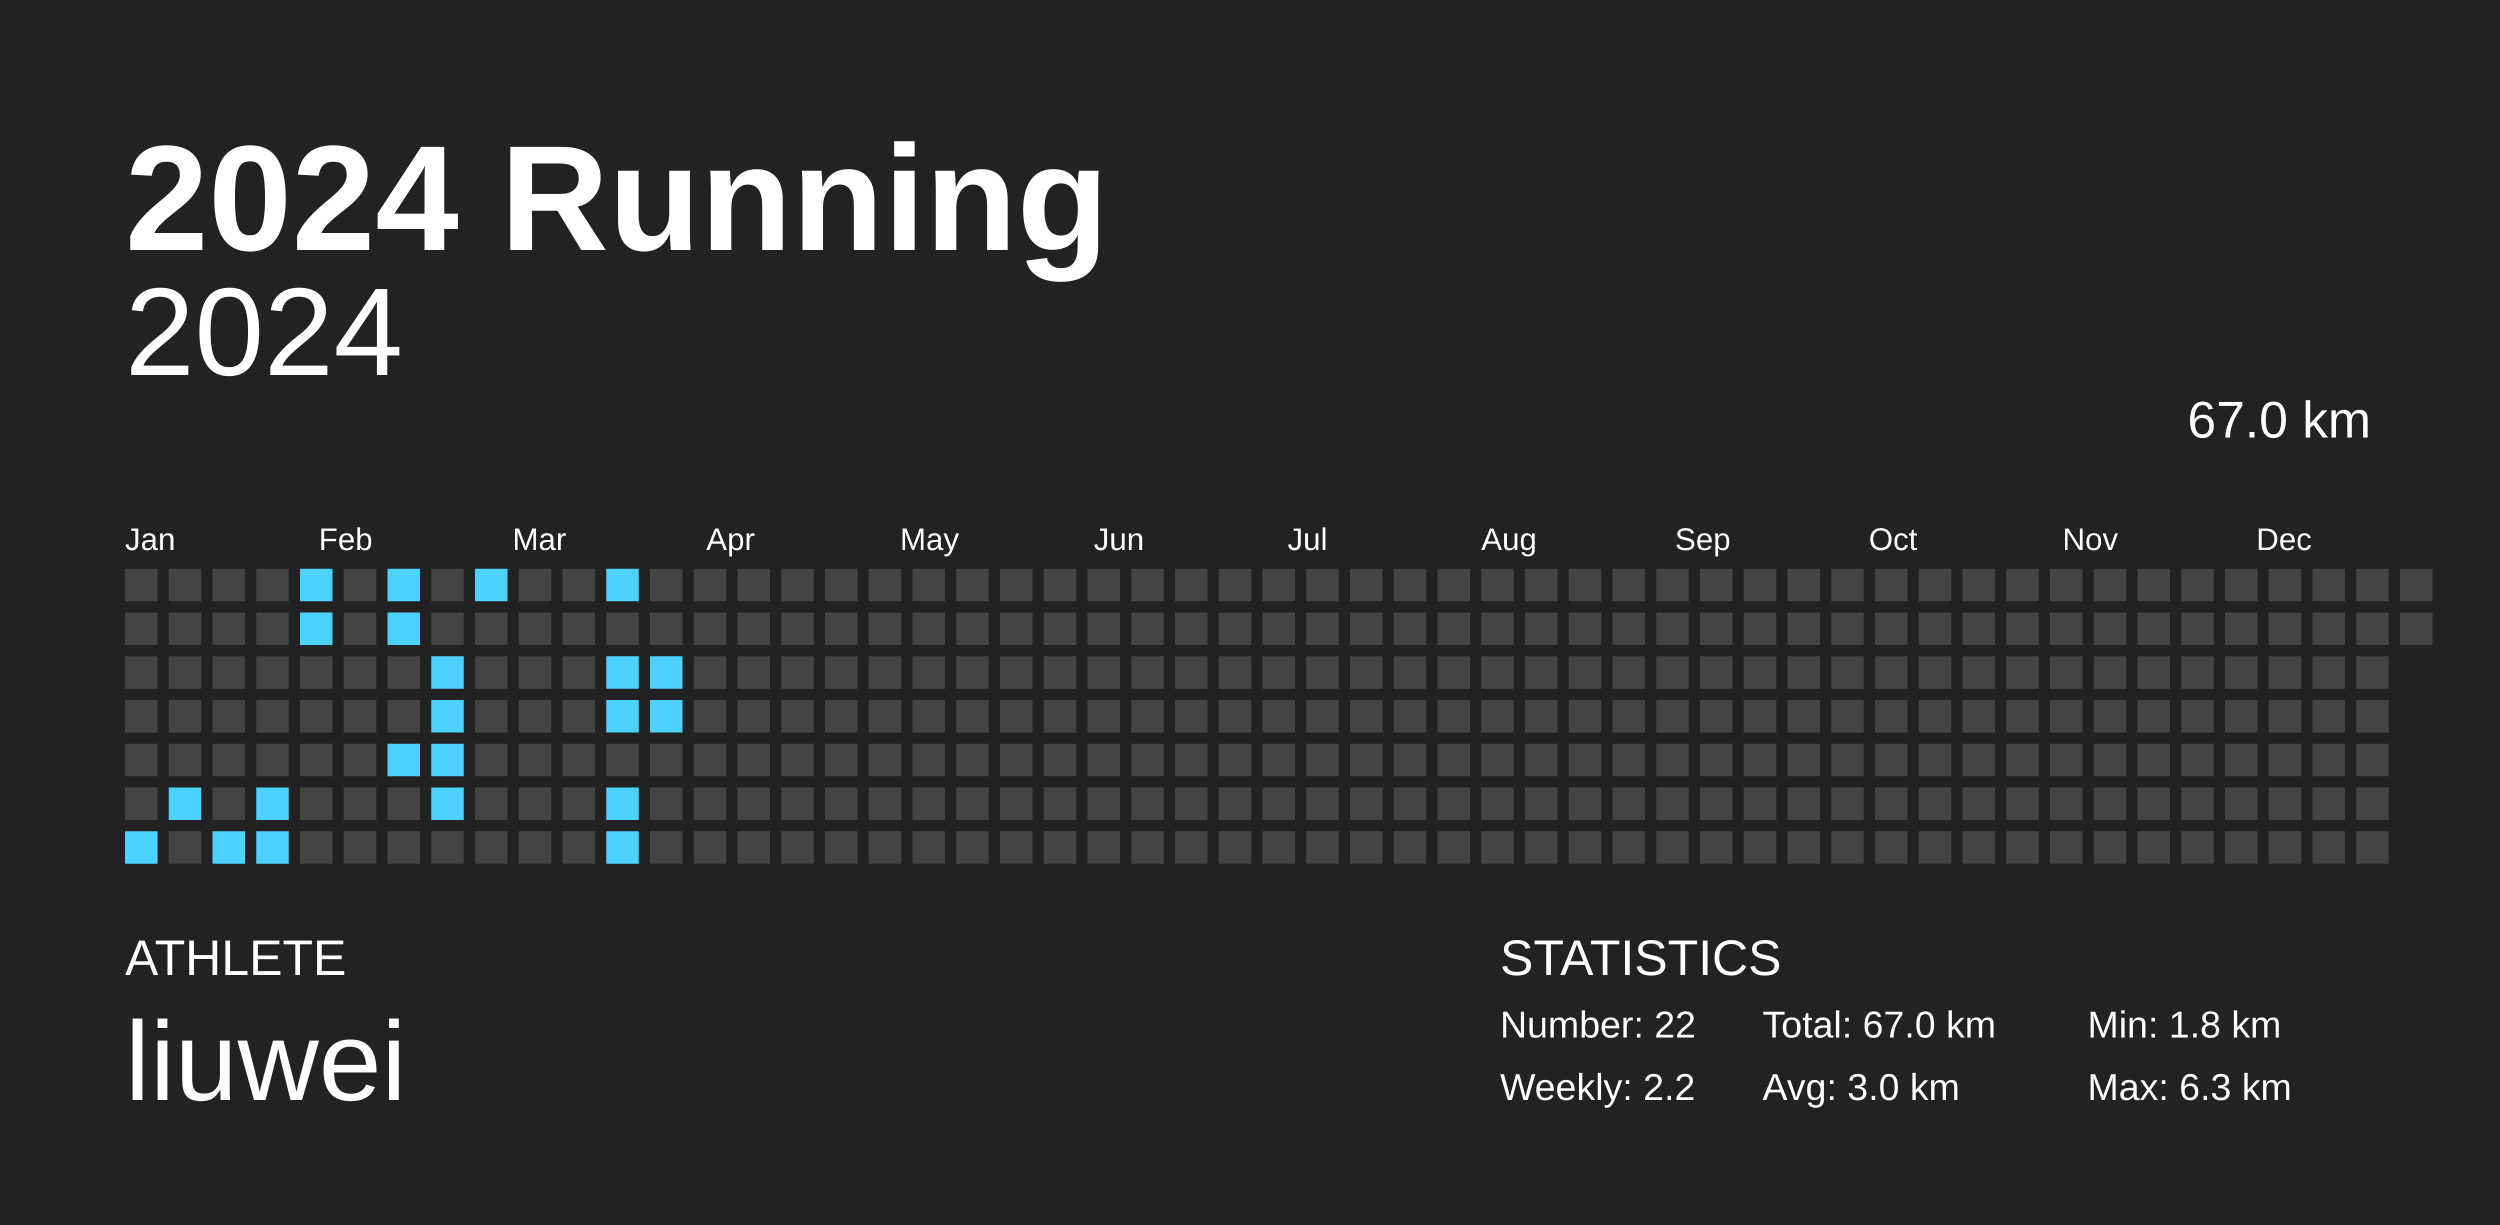
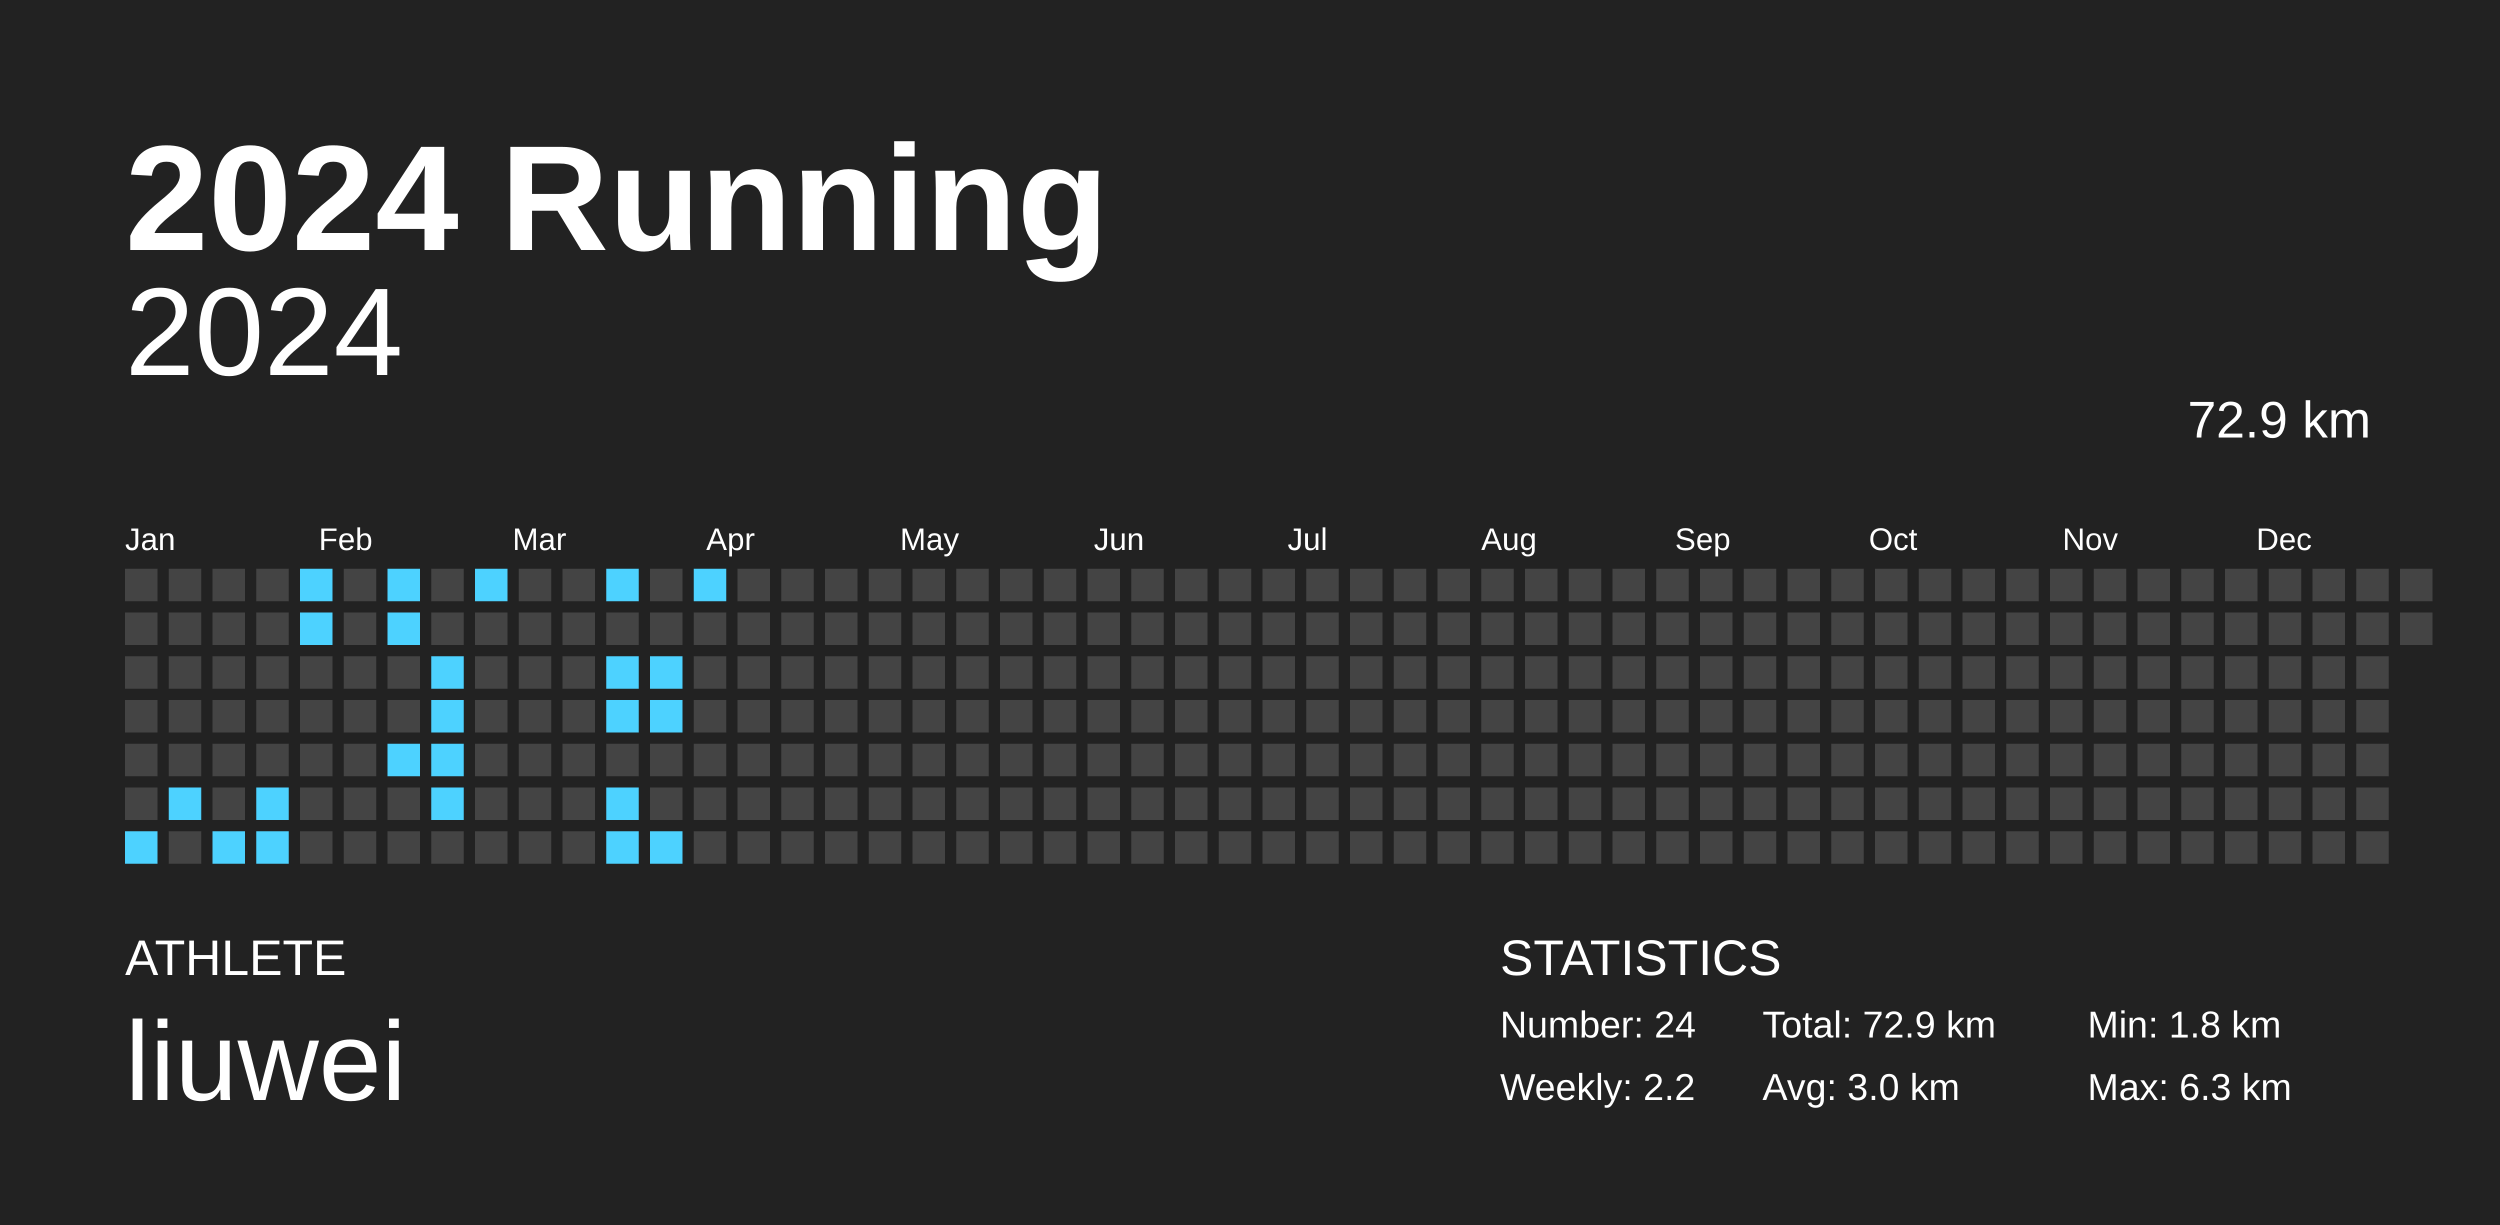
<svg xmlns="http://www.w3.org/2000/svg" baseProfile="full" height="98mm" version="1.1" viewBox="0,0,200,98" width="200mm">
  <defs />
  <rect fill="#222222" height="98" width="200" x="0" y="0" />
  <text fill="#FFFFFF" style="font-size:12px; font-family:Arial; font-weight:bold;" x="10" y="20">2024 Running</text>
  <text fill="#FFFFFF" style="font-size:4px; font-family:Arial" x="10" y="78">ATHLETE</text>
  <text fill="#FFFFFF" style="font-size:9px; font-family:Arial" x="10" y="88">liuwei</text>
  <text fill="#FFFFFF" style="font-size:4px; font-family:Arial" x="120" y="78">STATISTICS</text>
-   <text fill="#FFFFFF" style="font-size:3px; font-family:Arial" x="120" y="83">Number: 22</text>
+   <text fill="#FFFFFF" style="font-size:3px; font-family:Arial" x="120" y="83">Number: 24</text>
  <text fill="#FFFFFF" style="font-size:3px; font-family:Arial" x="120" y="88">Weekly: 2.2</text>
-   <text fill="#FFFFFF" style="font-size:3px; font-family:Arial" x="141" y="83">Total: 67.0 km</text>
+   <text fill="#FFFFFF" style="font-size:3px; font-family:Arial" x="141" y="83">Total: 72.9 km</text>
  <text fill="#FFFFFF" style="font-size:3px; font-family:Arial" x="141" y="88">Avg: 3.0 km</text>
  <text fill="#FFFFFF" style="font-size:3px; font-family:Arial" x="167" y="83">Min: 1.8 km</text>
  <text fill="#FFFFFF" style="font-size:3px; font-family:Arial" x="167" y="88">Max: 6.3 km</text>
  <text alignment-baseline="hanging" fill="#FFFFFF" style="font-size:10.0px; font-family:Arial;" x="10" y="30">2024</text>
-   <text alignment-baseline="hanging" fill="#FFFFFF" style="font-size:4.125px; font-family:Arial;" x="175" y="35">67.0 km</text>
+   <text alignment-baseline="hanging" fill="#FFFFFF" style="font-size:4.125px; font-family:Arial;" x="175" y="35">72.9 km</text>
  <text fill="#FFFFFF" style="font-size:2.5px; font-family:Arial" x="10.0" y="44">Jan</text>
  <text fill="#FFFFFF" style="font-size:2.5px; font-family:Arial" x="25.5" y="44">Feb</text>
  <text fill="#FFFFFF" style="font-size:2.5px; font-family:Arial" x="41.0" y="44">Mar</text>
  <text fill="#FFFFFF" style="font-size:2.5px; font-family:Arial" x="56.5" y="44">Apr</text>
  <text fill="#FFFFFF" style="font-size:2.5px; font-family:Arial" x="72.0" y="44">May</text>
  <text fill="#FFFFFF" style="font-size:2.5px; font-family:Arial" x="87.5" y="44">Jun</text>
  <text fill="#FFFFFF" style="font-size:2.5px; font-family:Arial" x="103.0" y="44">Jul</text>
  <text fill="#FFFFFF" style="font-size:2.5px; font-family:Arial" x="118.5" y="44">Aug</text>
  <text fill="#FFFFFF" style="font-size:2.5px; font-family:Arial" x="134.0" y="44">Sep</text>
  <text fill="#FFFFFF" style="font-size:2.5px; font-family:Arial" x="149.5" y="44">Oct</text>
  <text fill="#FFFFFF" style="font-size:2.5px; font-family:Arial" x="165.0" y="44">Nov</text>
  <text fill="#FFFFFF" style="font-size:2.5px; font-family:Arial" x="180.5" y="44">Dec</text>
  <rect fill="#444444" height="2.6" width="2.6" x="10.0" y="45.5" />
  <rect fill="#444444" height="2.6" width="2.6" x="10.0" y="49.0" />
  <rect fill="#444444" height="2.6" width="2.6" x="10.0" y="52.5" />
  <rect fill="#444444" height="2.6" width="2.6" x="10.0" y="56.0" />
  <rect fill="#444444" height="2.6" width="2.6" x="10.0" y="59.5" />
  <rect fill="#444444" height="2.6" width="2.6" x="10.0" y="63.0" />
  <rect fill="#4dd2ff" height="2.6" width="2.6" x="10.0" y="66.5" />
  <rect fill="#444444" height="2.6" width="2.6" x="13.5" y="45.5" />
  <rect fill="#444444" height="2.6" width="2.6" x="13.5" y="49.0" />
  <rect fill="#444444" height="2.6" width="2.6" x="13.5" y="52.5" />
  <rect fill="#444444" height="2.6" width="2.6" x="13.5" y="56.0" />
  <rect fill="#444444" height="2.6" width="2.6" x="13.5" y="59.5" />
  <rect fill="#4dd2ff" height="2.6" width="2.6" x="13.5" y="63.0" />
  <rect fill="#444444" height="2.6" width="2.6" x="13.5" y="66.5" />
  <rect fill="#444444" height="2.6" width="2.6" x="17.0" y="45.5" />
  <rect fill="#444444" height="2.6" width="2.6" x="17.0" y="49.0" />
  <rect fill="#444444" height="2.6" width="2.6" x="17.0" y="52.5" />
  <rect fill="#444444" height="2.6" width="2.6" x="17.0" y="56.0" />
  <rect fill="#444444" height="2.6" width="2.6" x="17.0" y="59.5" />
  <rect fill="#444444" height="2.6" width="2.6" x="17.0" y="63.0" />
  <rect fill="#4dd2ff" height="2.6" width="2.6" x="17.0" y="66.5" />
  <rect fill="#444444" height="2.6" width="2.6" x="20.5" y="45.5" />
  <rect fill="#444444" height="2.6" width="2.6" x="20.5" y="49.0" />
  <rect fill="#444444" height="2.6" width="2.6" x="20.5" y="52.5" />
  <rect fill="#444444" height="2.6" width="2.6" x="20.5" y="56.0" />
  <rect fill="#444444" height="2.6" width="2.6" x="20.5" y="59.5" />
  <rect fill="#4dd2ff" height="2.6" width="2.6" x="20.5" y="63.0" />
  <rect fill="#4dd2ff" height="2.6" width="2.6" x="20.5" y="66.5" />
  <rect fill="#4dd2ff" height="2.6" width="2.6" x="24.0" y="45.5" />
  <rect fill="#4dd2ff" height="2.6" width="2.6" x="24.0" y="49.0" />
  <rect fill="#444444" height="2.6" width="2.6" x="24.0" y="52.5" />
  <rect fill="#444444" height="2.6" width="2.6" x="24.0" y="56.0" />
  <rect fill="#444444" height="2.6" width="2.6" x="24.0" y="59.5" />
  <rect fill="#444444" height="2.6" width="2.6" x="24.0" y="63.0" />
  <rect fill="#444444" height="2.6" width="2.6" x="24.0" y="66.5" />
  <rect fill="#444444" height="2.6" width="2.6" x="27.5" y="45.5" />
  <rect fill="#444444" height="2.6" width="2.6" x="27.5" y="49.0" />
  <rect fill="#444444" height="2.6" width="2.6" x="27.5" y="52.5" />
  <rect fill="#444444" height="2.6" width="2.6" x="27.5" y="56.0" />
  <rect fill="#444444" height="2.6" width="2.6" x="27.5" y="59.5" />
  <rect fill="#444444" height="2.6" width="2.6" x="27.5" y="63.0" />
  <rect fill="#444444" height="2.6" width="2.6" x="27.5" y="66.5" />
  <rect fill="#4dd2ff" height="2.6" width="2.6" x="31.0" y="45.5" />
  <rect fill="#4dd2ff" height="2.6" width="2.6" x="31.0" y="49.0" />
  <rect fill="#444444" height="2.6" width="2.6" x="31.0" y="52.5" />
  <rect fill="#444444" height="2.6" width="2.6" x="31.0" y="56.0" />
  <rect fill="#4dd2ff" height="2.6" width="2.6" x="31.0" y="59.5" />
  <rect fill="#444444" height="2.6" width="2.6" x="31.0" y="63.0" />
  <rect fill="#444444" height="2.6" width="2.6" x="31.0" y="66.5" />
  <rect fill="#444444" height="2.6" width="2.6" x="34.5" y="45.5" />
  <rect fill="#444444" height="2.6" width="2.6" x="34.5" y="49.0" />
  <rect fill="#4dd2ff" height="2.6" width="2.6" x="34.5" y="52.5" />
  <rect fill="#4dd2ff" height="2.6" width="2.6" x="34.5" y="56.0" />
  <rect fill="#4dd2ff" height="2.6" width="2.6" x="34.5" y="59.5" />
  <rect fill="#4dd2ff" height="2.6" width="2.6" x="34.5" y="63.0" />
  <rect fill="#444444" height="2.6" width="2.6" x="34.5" y="66.5" />
  <rect fill="#4dd2ff" height="2.6" width="2.6" x="38.0" y="45.5" />
  <rect fill="#444444" height="2.6" width="2.6" x="38.0" y="49.0" />
  <rect fill="#444444" height="2.6" width="2.6" x="38.0" y="52.5" />
  <rect fill="#444444" height="2.6" width="2.6" x="38.0" y="56.0" />
  <rect fill="#444444" height="2.6" width="2.6" x="38.0" y="59.5" />
  <rect fill="#444444" height="2.6" width="2.6" x="38.0" y="63.0" />
  <rect fill="#444444" height="2.6" width="2.6" x="38.0" y="66.5" />
  <rect fill="#444444" height="2.6" width="2.6" x="41.5" y="45.5" />
  <rect fill="#444444" height="2.6" width="2.6" x="41.5" y="49.0" />
  <rect fill="#444444" height="2.6" width="2.6" x="41.5" y="52.5" />
  <rect fill="#444444" height="2.6" width="2.6" x="41.5" y="56.0" />
  <rect fill="#444444" height="2.6" width="2.6" x="41.5" y="59.5" />
  <rect fill="#444444" height="2.6" width="2.6" x="41.5" y="63.0" />
  <rect fill="#444444" height="2.6" width="2.6" x="41.5" y="66.5" />
  <rect fill="#444444" height="2.6" width="2.6" x="45.0" y="45.5" />
  <rect fill="#444444" height="2.6" width="2.6" x="45.0" y="49.0" />
  <rect fill="#444444" height="2.6" width="2.6" x="45.0" y="52.5" />
  <rect fill="#444444" height="2.6" width="2.6" x="45.0" y="56.0" />
  <rect fill="#444444" height="2.6" width="2.6" x="45.0" y="59.5" />
  <rect fill="#444444" height="2.6" width="2.6" x="45.0" y="63.0" />
  <rect fill="#444444" height="2.6" width="2.6" x="45.0" y="66.5" />
  <rect fill="#4dd2ff" height="2.6" width="2.6" x="48.5" y="45.5" />
  <rect fill="#444444" height="2.6" width="2.6" x="48.5" y="49.0" />
  <rect fill="#4dd2ff" height="2.6" width="2.6" x="48.5" y="52.5" />
  <rect fill="#4dd2ff" height="2.6" width="2.6" x="48.5" y="56.0" />
  <rect fill="#444444" height="2.6" width="2.6" x="48.5" y="59.5" />
  <rect fill="#4dd2ff" height="2.6" width="2.6" x="48.5" y="63.0" />
  <rect fill="#4dd2ff" height="2.6" width="2.6" x="48.5" y="66.5" />
  <rect fill="#444444" height="2.6" width="2.6" x="52.0" y="45.5" />
  <rect fill="#444444" height="2.6" width="2.6" x="52.0" y="49.0" />
  <rect fill="#4dd2ff" height="2.6" width="2.6" x="52.0" y="52.5" />
  <rect fill="#4dd2ff" height="2.6" width="2.6" x="52.0" y="56.0" />
  <rect fill="#444444" height="2.6" width="2.6" x="52.0" y="59.5" />
  <rect fill="#444444" height="2.6" width="2.6" x="52.0" y="63.0" />
-   <rect fill="#444444" height="2.6" width="2.6" x="52.0" y="66.5" />
-   <rect fill="#444444" height="2.6" width="2.6" x="55.5" y="45.5" />
+   <rect fill="#4dd2ff" height="2.6" width="2.6" x="52.0" y="66.5" />
+   <rect fill="#4dd2ff" height="2.6" width="2.6" x="55.5" y="45.5" />
  <rect fill="#444444" height="2.6" width="2.6" x="55.5" y="49.0" />
  <rect fill="#444444" height="2.6" width="2.6" x="55.5" y="52.5" />
  <rect fill="#444444" height="2.6" width="2.6" x="55.5" y="56.0" />
  <rect fill="#444444" height="2.6" width="2.6" x="55.5" y="59.5" />
  <rect fill="#444444" height="2.6" width="2.6" x="55.5" y="63.0" />
  <rect fill="#444444" height="2.6" width="2.6" x="55.5" y="66.5" />
  <rect fill="#444444" height="2.6" width="2.6" x="59.0" y="45.5" />
  <rect fill="#444444" height="2.6" width="2.6" x="59.0" y="49.0" />
  <rect fill="#444444" height="2.6" width="2.6" x="59.0" y="52.5" />
  <rect fill="#444444" height="2.6" width="2.6" x="59.0" y="56.0" />
  <rect fill="#444444" height="2.6" width="2.6" x="59.0" y="59.5" />
  <rect fill="#444444" height="2.6" width="2.6" x="59.0" y="63.0" />
  <rect fill="#444444" height="2.6" width="2.6" x="59.0" y="66.5" />
  <rect fill="#444444" height="2.6" width="2.6" x="62.5" y="45.5" />
  <rect fill="#444444" height="2.6" width="2.6" x="62.5" y="49.0" />
  <rect fill="#444444" height="2.6" width="2.6" x="62.5" y="52.5" />
  <rect fill="#444444" height="2.6" width="2.6" x="62.5" y="56.0" />
  <rect fill="#444444" height="2.6" width="2.6" x="62.5" y="59.5" />
  <rect fill="#444444" height="2.6" width="2.6" x="62.5" y="63.0" />
  <rect fill="#444444" height="2.6" width="2.6" x="62.5" y="66.5" />
  <rect fill="#444444" height="2.6" width="2.6" x="66.0" y="45.5" />
  <rect fill="#444444" height="2.6" width="2.6" x="66.0" y="49.0" />
  <rect fill="#444444" height="2.6" width="2.6" x="66.0" y="52.5" />
  <rect fill="#444444" height="2.6" width="2.6" x="66.0" y="56.0" />
  <rect fill="#444444" height="2.6" width="2.6" x="66.0" y="59.5" />
  <rect fill="#444444" height="2.6" width="2.6" x="66.0" y="63.0" />
  <rect fill="#444444" height="2.6" width="2.6" x="66.0" y="66.5" />
  <rect fill="#444444" height="2.6" width="2.6" x="69.5" y="45.5" />
  <rect fill="#444444" height="2.6" width="2.6" x="69.5" y="49.0" />
  <rect fill="#444444" height="2.6" width="2.6" x="69.5" y="52.5" />
  <rect fill="#444444" height="2.6" width="2.6" x="69.5" y="56.0" />
  <rect fill="#444444" height="2.6" width="2.6" x="69.5" y="59.5" />
  <rect fill="#444444" height="2.6" width="2.6" x="69.5" y="63.0" />
  <rect fill="#444444" height="2.6" width="2.6" x="69.5" y="66.5" />
  <rect fill="#444444" height="2.6" width="2.6" x="73.0" y="45.5" />
  <rect fill="#444444" height="2.6" width="2.6" x="73.0" y="49.0" />
  <rect fill="#444444" height="2.6" width="2.6" x="73.0" y="52.5" />
  <rect fill="#444444" height="2.6" width="2.6" x="73.0" y="56.0" />
  <rect fill="#444444" height="2.6" width="2.6" x="73.0" y="59.5" />
  <rect fill="#444444" height="2.6" width="2.6" x="73.0" y="63.0" />
  <rect fill="#444444" height="2.6" width="2.6" x="73.0" y="66.5" />
  <rect fill="#444444" height="2.6" width="2.6" x="76.5" y="45.5" />
  <rect fill="#444444" height="2.6" width="2.6" x="76.5" y="49.0" />
  <rect fill="#444444" height="2.6" width="2.6" x="76.5" y="52.5" />
  <rect fill="#444444" height="2.6" width="2.6" x="76.5" y="56.0" />
  <rect fill="#444444" height="2.6" width="2.6" x="76.5" y="59.5" />
  <rect fill="#444444" height="2.6" width="2.6" x="76.5" y="63.0" />
  <rect fill="#444444" height="2.6" width="2.6" x="76.5" y="66.5" />
  <rect fill="#444444" height="2.6" width="2.6" x="80.0" y="45.5" />
  <rect fill="#444444" height="2.6" width="2.6" x="80.0" y="49.0" />
  <rect fill="#444444" height="2.6" width="2.6" x="80.0" y="52.5" />
  <rect fill="#444444" height="2.6" width="2.6" x="80.0" y="56.0" />
  <rect fill="#444444" height="2.6" width="2.6" x="80.0" y="59.5" />
  <rect fill="#444444" height="2.6" width="2.6" x="80.0" y="63.0" />
  <rect fill="#444444" height="2.6" width="2.6" x="80.0" y="66.5" />
  <rect fill="#444444" height="2.6" width="2.6" x="83.5" y="45.5" />
  <rect fill="#444444" height="2.6" width="2.6" x="83.5" y="49.0" />
  <rect fill="#444444" height="2.6" width="2.6" x="83.5" y="52.5" />
  <rect fill="#444444" height="2.6" width="2.6" x="83.5" y="56.0" />
  <rect fill="#444444" height="2.6" width="2.6" x="83.5" y="59.5" />
  <rect fill="#444444" height="2.6" width="2.6" x="83.5" y="63.0" />
  <rect fill="#444444" height="2.6" width="2.6" x="83.5" y="66.5" />
  <rect fill="#444444" height="2.6" width="2.6" x="87.0" y="45.5" />
  <rect fill="#444444" height="2.6" width="2.6" x="87.0" y="49.0" />
  <rect fill="#444444" height="2.6" width="2.6" x="87.0" y="52.5" />
  <rect fill="#444444" height="2.6" width="2.6" x="87.0" y="56.0" />
  <rect fill="#444444" height="2.6" width="2.6" x="87.0" y="59.5" />
  <rect fill="#444444" height="2.6" width="2.6" x="87.0" y="63.0" />
  <rect fill="#444444" height="2.6" width="2.6" x="87.0" y="66.5" />
  <rect fill="#444444" height="2.6" width="2.6" x="90.5" y="45.5" />
  <rect fill="#444444" height="2.6" width="2.6" x="90.5" y="49.0" />
  <rect fill="#444444" height="2.6" width="2.6" x="90.5" y="52.5" />
  <rect fill="#444444" height="2.6" width="2.6" x="90.5" y="56.0" />
  <rect fill="#444444" height="2.6" width="2.6" x="90.5" y="59.5" />
  <rect fill="#444444" height="2.6" width="2.6" x="90.5" y="63.0" />
  <rect fill="#444444" height="2.6" width="2.6" x="90.5" y="66.5" />
  <rect fill="#444444" height="2.6" width="2.6" x="94.0" y="45.5" />
  <rect fill="#444444" height="2.6" width="2.6" x="94.0" y="49.0" />
  <rect fill="#444444" height="2.6" width="2.6" x="94.0" y="52.5" />
  <rect fill="#444444" height="2.6" width="2.6" x="94.0" y="56.0" />
  <rect fill="#444444" height="2.6" width="2.6" x="94.0" y="59.5" />
  <rect fill="#444444" height="2.6" width="2.6" x="94.0" y="63.0" />
  <rect fill="#444444" height="2.6" width="2.6" x="94.0" y="66.5" />
  <rect fill="#444444" height="2.6" width="2.6" x="97.5" y="45.5" />
  <rect fill="#444444" height="2.6" width="2.6" x="97.5" y="49.0" />
  <rect fill="#444444" height="2.6" width="2.6" x="97.5" y="52.5" />
  <rect fill="#444444" height="2.6" width="2.6" x="97.5" y="56.0" />
  <rect fill="#444444" height="2.6" width="2.6" x="97.5" y="59.5" />
  <rect fill="#444444" height="2.6" width="2.6" x="97.5" y="63.0" />
  <rect fill="#444444" height="2.6" width="2.6" x="97.5" y="66.5" />
  <rect fill="#444444" height="2.6" width="2.6" x="101.0" y="45.5" />
  <rect fill="#444444" height="2.6" width="2.6" x="101.0" y="49.0" />
  <rect fill="#444444" height="2.6" width="2.6" x="101.0" y="52.5" />
  <rect fill="#444444" height="2.6" width="2.6" x="101.0" y="56.0" />
  <rect fill="#444444" height="2.6" width="2.6" x="101.0" y="59.5" />
  <rect fill="#444444" height="2.6" width="2.6" x="101.0" y="63.0" />
  <rect fill="#444444" height="2.6" width="2.6" x="101.0" y="66.5" />
  <rect fill="#444444" height="2.6" width="2.6" x="104.5" y="45.5" />
  <rect fill="#444444" height="2.6" width="2.6" x="104.5" y="49.0" />
  <rect fill="#444444" height="2.6" width="2.6" x="104.5" y="52.5" />
  <rect fill="#444444" height="2.6" width="2.6" x="104.5" y="56.0" />
  <rect fill="#444444" height="2.6" width="2.6" x="104.5" y="59.5" />
  <rect fill="#444444" height="2.6" width="2.6" x="104.5" y="63.0" />
  <rect fill="#444444" height="2.6" width="2.6" x="104.5" y="66.5" />
  <rect fill="#444444" height="2.6" width="2.6" x="108.0" y="45.5" />
  <rect fill="#444444" height="2.6" width="2.6" x="108.0" y="49.0" />
  <rect fill="#444444" height="2.6" width="2.6" x="108.0" y="52.5" />
  <rect fill="#444444" height="2.6" width="2.6" x="108.0" y="56.0" />
  <rect fill="#444444" height="2.6" width="2.6" x="108.0" y="59.5" />
  <rect fill="#444444" height="2.6" width="2.6" x="108.0" y="63.0" />
  <rect fill="#444444" height="2.6" width="2.6" x="108.0" y="66.5" />
  <rect fill="#444444" height="2.6" width="2.6" x="111.5" y="45.5" />
  <rect fill="#444444" height="2.6" width="2.6" x="111.5" y="49.0" />
  <rect fill="#444444" height="2.6" width="2.6" x="111.5" y="52.5" />
  <rect fill="#444444" height="2.6" width="2.6" x="111.5" y="56.0" />
  <rect fill="#444444" height="2.6" width="2.6" x="111.5" y="59.5" />
  <rect fill="#444444" height="2.6" width="2.6" x="111.5" y="63.0" />
  <rect fill="#444444" height="2.6" width="2.6" x="111.5" y="66.5" />
  <rect fill="#444444" height="2.6" width="2.6" x="115.0" y="45.5" />
  <rect fill="#444444" height="2.6" width="2.6" x="115.0" y="49.0" />
  <rect fill="#444444" height="2.6" width="2.6" x="115.0" y="52.5" />
  <rect fill="#444444" height="2.6" width="2.6" x="115.0" y="56.0" />
  <rect fill="#444444" height="2.6" width="2.6" x="115.0" y="59.5" />
  <rect fill="#444444" height="2.6" width="2.6" x="115.0" y="63.0" />
  <rect fill="#444444" height="2.6" width="2.6" x="115.0" y="66.5" />
  <rect fill="#444444" height="2.6" width="2.6" x="118.5" y="45.5" />
  <rect fill="#444444" height="2.6" width="2.6" x="118.5" y="49.0" />
  <rect fill="#444444" height="2.6" width="2.6" x="118.5" y="52.5" />
  <rect fill="#444444" height="2.6" width="2.6" x="118.5" y="56.0" />
  <rect fill="#444444" height="2.6" width="2.6" x="118.5" y="59.5" />
  <rect fill="#444444" height="2.6" width="2.6" x="118.5" y="63.0" />
  <rect fill="#444444" height="2.6" width="2.6" x="118.5" y="66.5" />
  <rect fill="#444444" height="2.6" width="2.6" x="122.0" y="45.5" />
  <rect fill="#444444" height="2.6" width="2.6" x="122.0" y="49.0" />
  <rect fill="#444444" height="2.6" width="2.6" x="122.0" y="52.5" />
  <rect fill="#444444" height="2.6" width="2.6" x="122.0" y="56.0" />
  <rect fill="#444444" height="2.6" width="2.6" x="122.0" y="59.5" />
  <rect fill="#444444" height="2.6" width="2.6" x="122.0" y="63.0" />
  <rect fill="#444444" height="2.6" width="2.6" x="122.0" y="66.5" />
  <rect fill="#444444" height="2.6" width="2.6" x="125.5" y="45.5" />
  <rect fill="#444444" height="2.6" width="2.6" x="125.5" y="49.0" />
  <rect fill="#444444" height="2.6" width="2.6" x="125.5" y="52.5" />
  <rect fill="#444444" height="2.6" width="2.6" x="125.5" y="56.0" />
  <rect fill="#444444" height="2.6" width="2.6" x="125.5" y="59.5" />
  <rect fill="#444444" height="2.6" width="2.6" x="125.5" y="63.0" />
  <rect fill="#444444" height="2.6" width="2.6" x="125.5" y="66.5" />
  <rect fill="#444444" height="2.6" width="2.6" x="129.0" y="45.5" />
  <rect fill="#444444" height="2.6" width="2.6" x="129.0" y="49.0" />
  <rect fill="#444444" height="2.6" width="2.6" x="129.0" y="52.5" />
  <rect fill="#444444" height="2.6" width="2.6" x="129.0" y="56.0" />
  <rect fill="#444444" height="2.6" width="2.6" x="129.0" y="59.5" />
  <rect fill="#444444" height="2.6" width="2.6" x="129.0" y="63.0" />
  <rect fill="#444444" height="2.6" width="2.6" x="129.0" y="66.5" />
  <rect fill="#444444" height="2.6" width="2.6" x="132.5" y="45.5" />
  <rect fill="#444444" height="2.6" width="2.6" x="132.5" y="49.0" />
  <rect fill="#444444" height="2.6" width="2.6" x="132.5" y="52.5" />
  <rect fill="#444444" height="2.6" width="2.6" x="132.5" y="56.0" />
  <rect fill="#444444" height="2.6" width="2.6" x="132.5" y="59.5" />
  <rect fill="#444444" height="2.6" width="2.6" x="132.5" y="63.0" />
  <rect fill="#444444" height="2.6" width="2.6" x="132.5" y="66.5" />
  <rect fill="#444444" height="2.6" width="2.6" x="136.0" y="45.5" />
  <rect fill="#444444" height="2.6" width="2.6" x="136.0" y="49.0" />
  <rect fill="#444444" height="2.6" width="2.6" x="136.0" y="52.5" />
  <rect fill="#444444" height="2.6" width="2.6" x="136.0" y="56.0" />
  <rect fill="#444444" height="2.6" width="2.6" x="136.0" y="59.5" />
  <rect fill="#444444" height="2.6" width="2.6" x="136.0" y="63.0" />
  <rect fill="#444444" height="2.6" width="2.6" x="136.0" y="66.5" />
  <rect fill="#444444" height="2.6" width="2.6" x="139.5" y="45.5" />
  <rect fill="#444444" height="2.6" width="2.6" x="139.5" y="49.0" />
  <rect fill="#444444" height="2.6" width="2.6" x="139.5" y="52.5" />
  <rect fill="#444444" height="2.6" width="2.6" x="139.5" y="56.0" />
  <rect fill="#444444" height="2.6" width="2.6" x="139.5" y="59.5" />
  <rect fill="#444444" height="2.6" width="2.6" x="139.5" y="63.0" />
  <rect fill="#444444" height="2.6" width="2.6" x="139.5" y="66.5" />
  <rect fill="#444444" height="2.6" width="2.6" x="143.0" y="45.5" />
  <rect fill="#444444" height="2.6" width="2.6" x="143.0" y="49.0" />
  <rect fill="#444444" height="2.6" width="2.6" x="143.0" y="52.5" />
  <rect fill="#444444" height="2.6" width="2.6" x="143.0" y="56.0" />
  <rect fill="#444444" height="2.6" width="2.6" x="143.0" y="59.5" />
  <rect fill="#444444" height="2.6" width="2.6" x="143.0" y="63.0" />
  <rect fill="#444444" height="2.6" width="2.6" x="143.0" y="66.5" />
  <rect fill="#444444" height="2.6" width="2.6" x="146.5" y="45.5" />
  <rect fill="#444444" height="2.6" width="2.6" x="146.5" y="49.0" />
  <rect fill="#444444" height="2.6" width="2.6" x="146.5" y="52.5" />
  <rect fill="#444444" height="2.6" width="2.6" x="146.5" y="56.0" />
  <rect fill="#444444" height="2.6" width="2.6" x="146.5" y="59.5" />
  <rect fill="#444444" height="2.6" width="2.6" x="146.5" y="63.0" />
  <rect fill="#444444" height="2.6" width="2.6" x="146.5" y="66.5" />
  <rect fill="#444444" height="2.6" width="2.6" x="150.0" y="45.5" />
  <rect fill="#444444" height="2.6" width="2.6" x="150.0" y="49.0" />
  <rect fill="#444444" height="2.6" width="2.6" x="150.0" y="52.5" />
  <rect fill="#444444" height="2.6" width="2.6" x="150.0" y="56.0" />
  <rect fill="#444444" height="2.6" width="2.6" x="150.0" y="59.5" />
  <rect fill="#444444" height="2.6" width="2.6" x="150.0" y="63.0" />
  <rect fill="#444444" height="2.6" width="2.6" x="150.0" y="66.5" />
  <rect fill="#444444" height="2.6" width="2.6" x="153.5" y="45.5" />
  <rect fill="#444444" height="2.6" width="2.6" x="153.5" y="49.0" />
  <rect fill="#444444" height="2.6" width="2.6" x="153.5" y="52.5" />
  <rect fill="#444444" height="2.6" width="2.6" x="153.5" y="56.0" />
  <rect fill="#444444" height="2.6" width="2.6" x="153.5" y="59.5" />
  <rect fill="#444444" height="2.6" width="2.6" x="153.5" y="63.0" />
  <rect fill="#444444" height="2.6" width="2.6" x="153.5" y="66.5" />
  <rect fill="#444444" height="2.6" width="2.6" x="157.0" y="45.5" />
  <rect fill="#444444" height="2.6" width="2.6" x="157.0" y="49.0" />
  <rect fill="#444444" height="2.6" width="2.6" x="157.0" y="52.5" />
  <rect fill="#444444" height="2.6" width="2.6" x="157.0" y="56.0" />
  <rect fill="#444444" height="2.6" width="2.6" x="157.0" y="59.5" />
  <rect fill="#444444" height="2.6" width="2.6" x="157.0" y="63.0" />
  <rect fill="#444444" height="2.6" width="2.6" x="157.0" y="66.5" />
  <rect fill="#444444" height="2.6" width="2.6" x="160.5" y="45.5" />
  <rect fill="#444444" height="2.6" width="2.6" x="160.5" y="49.0" />
  <rect fill="#444444" height="2.6" width="2.6" x="160.5" y="52.5" />
  <rect fill="#444444" height="2.6" width="2.6" x="160.5" y="56.0" />
  <rect fill="#444444" height="2.6" width="2.6" x="160.5" y="59.5" />
  <rect fill="#444444" height="2.6" width="2.6" x="160.5" y="63.0" />
  <rect fill="#444444" height="2.6" width="2.6" x="160.5" y="66.5" />
  <rect fill="#444444" height="2.6" width="2.6" x="164.0" y="45.5" />
  <rect fill="#444444" height="2.6" width="2.6" x="164.0" y="49.0" />
  <rect fill="#444444" height="2.6" width="2.6" x="164.0" y="52.5" />
  <rect fill="#444444" height="2.6" width="2.6" x="164.0" y="56.0" />
  <rect fill="#444444" height="2.6" width="2.6" x="164.0" y="59.5" />
  <rect fill="#444444" height="2.6" width="2.6" x="164.0" y="63.0" />
  <rect fill="#444444" height="2.6" width="2.6" x="164.0" y="66.5" />
  <rect fill="#444444" height="2.6" width="2.6" x="167.5" y="45.5" />
  <rect fill="#444444" height="2.6" width="2.6" x="167.5" y="49.0" />
  <rect fill="#444444" height="2.6" width="2.6" x="167.5" y="52.5" />
  <rect fill="#444444" height="2.6" width="2.6" x="167.5" y="56.0" />
  <rect fill="#444444" height="2.6" width="2.6" x="167.5" y="59.5" />
  <rect fill="#444444" height="2.6" width="2.6" x="167.5" y="63.0" />
  <rect fill="#444444" height="2.6" width="2.6" x="167.5" y="66.5" />
  <rect fill="#444444" height="2.6" width="2.6" x="171.0" y="45.5" />
  <rect fill="#444444" height="2.6" width="2.6" x="171.0" y="49.0" />
  <rect fill="#444444" height="2.6" width="2.6" x="171.0" y="52.5" />
  <rect fill="#444444" height="2.6" width="2.6" x="171.0" y="56.0" />
  <rect fill="#444444" height="2.6" width="2.6" x="171.0" y="59.5" />
  <rect fill="#444444" height="2.6" width="2.6" x="171.0" y="63.0" />
  <rect fill="#444444" height="2.6" width="2.6" x="171.0" y="66.5" />
  <rect fill="#444444" height="2.6" width="2.6" x="174.5" y="45.5" />
  <rect fill="#444444" height="2.6" width="2.6" x="174.5" y="49.0" />
  <rect fill="#444444" height="2.6" width="2.6" x="174.5" y="52.5" />
  <rect fill="#444444" height="2.6" width="2.6" x="174.5" y="56.0" />
  <rect fill="#444444" height="2.6" width="2.6" x="174.5" y="59.5" />
  <rect fill="#444444" height="2.6" width="2.6" x="174.5" y="63.0" />
  <rect fill="#444444" height="2.6" width="2.6" x="174.5" y="66.5" />
  <rect fill="#444444" height="2.6" width="2.6" x="178.0" y="45.5" />
  <rect fill="#444444" height="2.6" width="2.6" x="178.0" y="49.0" />
  <rect fill="#444444" height="2.6" width="2.6" x="178.0" y="52.5" />
  <rect fill="#444444" height="2.6" width="2.6" x="178.0" y="56.0" />
  <rect fill="#444444" height="2.6" width="2.6" x="178.0" y="59.5" />
  <rect fill="#444444" height="2.6" width="2.6" x="178.0" y="63.0" />
  <rect fill="#444444" height="2.6" width="2.6" x="178.0" y="66.5" />
  <rect fill="#444444" height="2.6" width="2.6" x="181.5" y="45.5" />
  <rect fill="#444444" height="2.6" width="2.6" x="181.5" y="49.0" />
  <rect fill="#444444" height="2.6" width="2.6" x="181.5" y="52.5" />
  <rect fill="#444444" height="2.6" width="2.6" x="181.5" y="56.0" />
  <rect fill="#444444" height="2.6" width="2.6" x="181.5" y="59.5" />
  <rect fill="#444444" height="2.6" width="2.6" x="181.5" y="63.0" />
  <rect fill="#444444" height="2.6" width="2.6" x="181.5" y="66.5" />
  <rect fill="#444444" height="2.6" width="2.6" x="185.0" y="45.5" />
  <rect fill="#444444" height="2.6" width="2.6" x="185.0" y="49.0" />
  <rect fill="#444444" height="2.6" width="2.6" x="185.0" y="52.5" />
  <rect fill="#444444" height="2.6" width="2.6" x="185.0" y="56.0" />
  <rect fill="#444444" height="2.6" width="2.6" x="185.0" y="59.5" />
  <rect fill="#444444" height="2.6" width="2.6" x="185.0" y="63.0" />
  <rect fill="#444444" height="2.6" width="2.6" x="185.0" y="66.5" />
  <rect fill="#444444" height="2.6" width="2.6" x="188.5" y="45.5" />
  <rect fill="#444444" height="2.6" width="2.6" x="188.5" y="49.0" />
  <rect fill="#444444" height="2.6" width="2.6" x="188.5" y="52.5" />
  <rect fill="#444444" height="2.6" width="2.6" x="188.5" y="56.0" />
  <rect fill="#444444" height="2.6" width="2.6" x="188.5" y="59.5" />
  <rect fill="#444444" height="2.6" width="2.6" x="188.5" y="63.0" />
  <rect fill="#444444" height="2.6" width="2.6" x="188.5" y="66.5" />
  <rect fill="#444444" height="2.6" width="2.6" x="192.0" y="45.5" />
  <rect fill="#444444" height="2.6" width="2.6" x="192.0" y="49.0" />
</svg>
